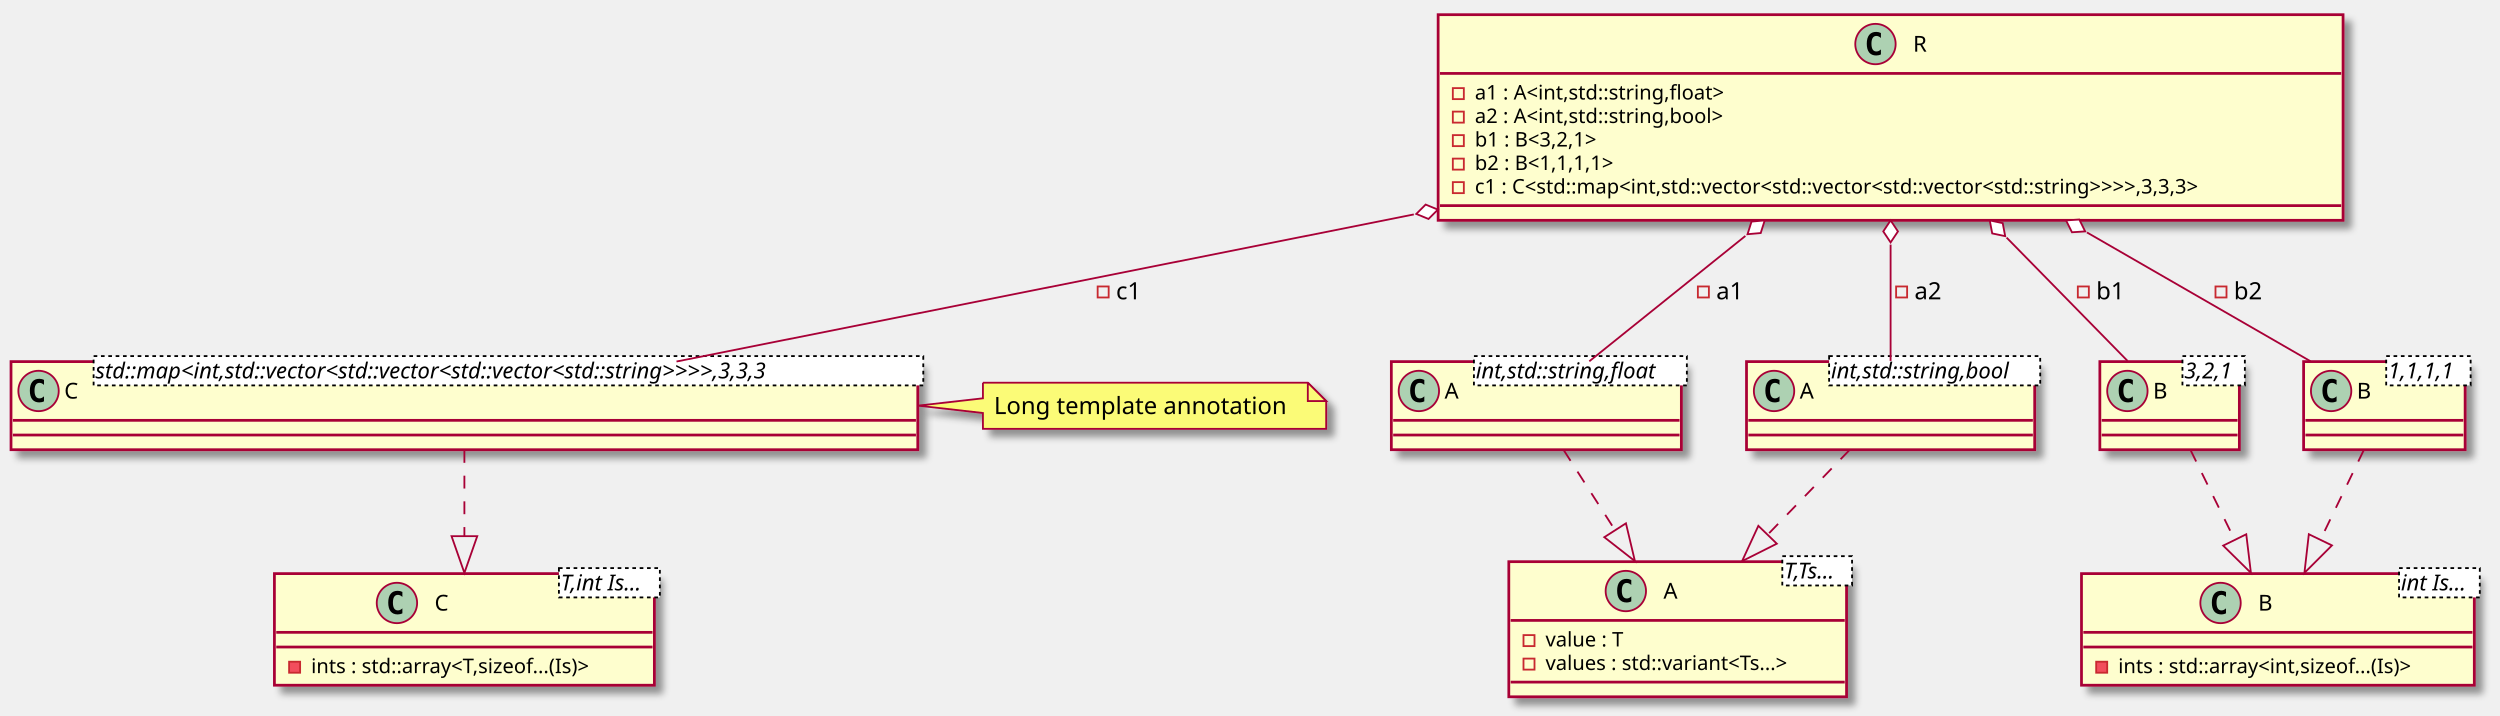
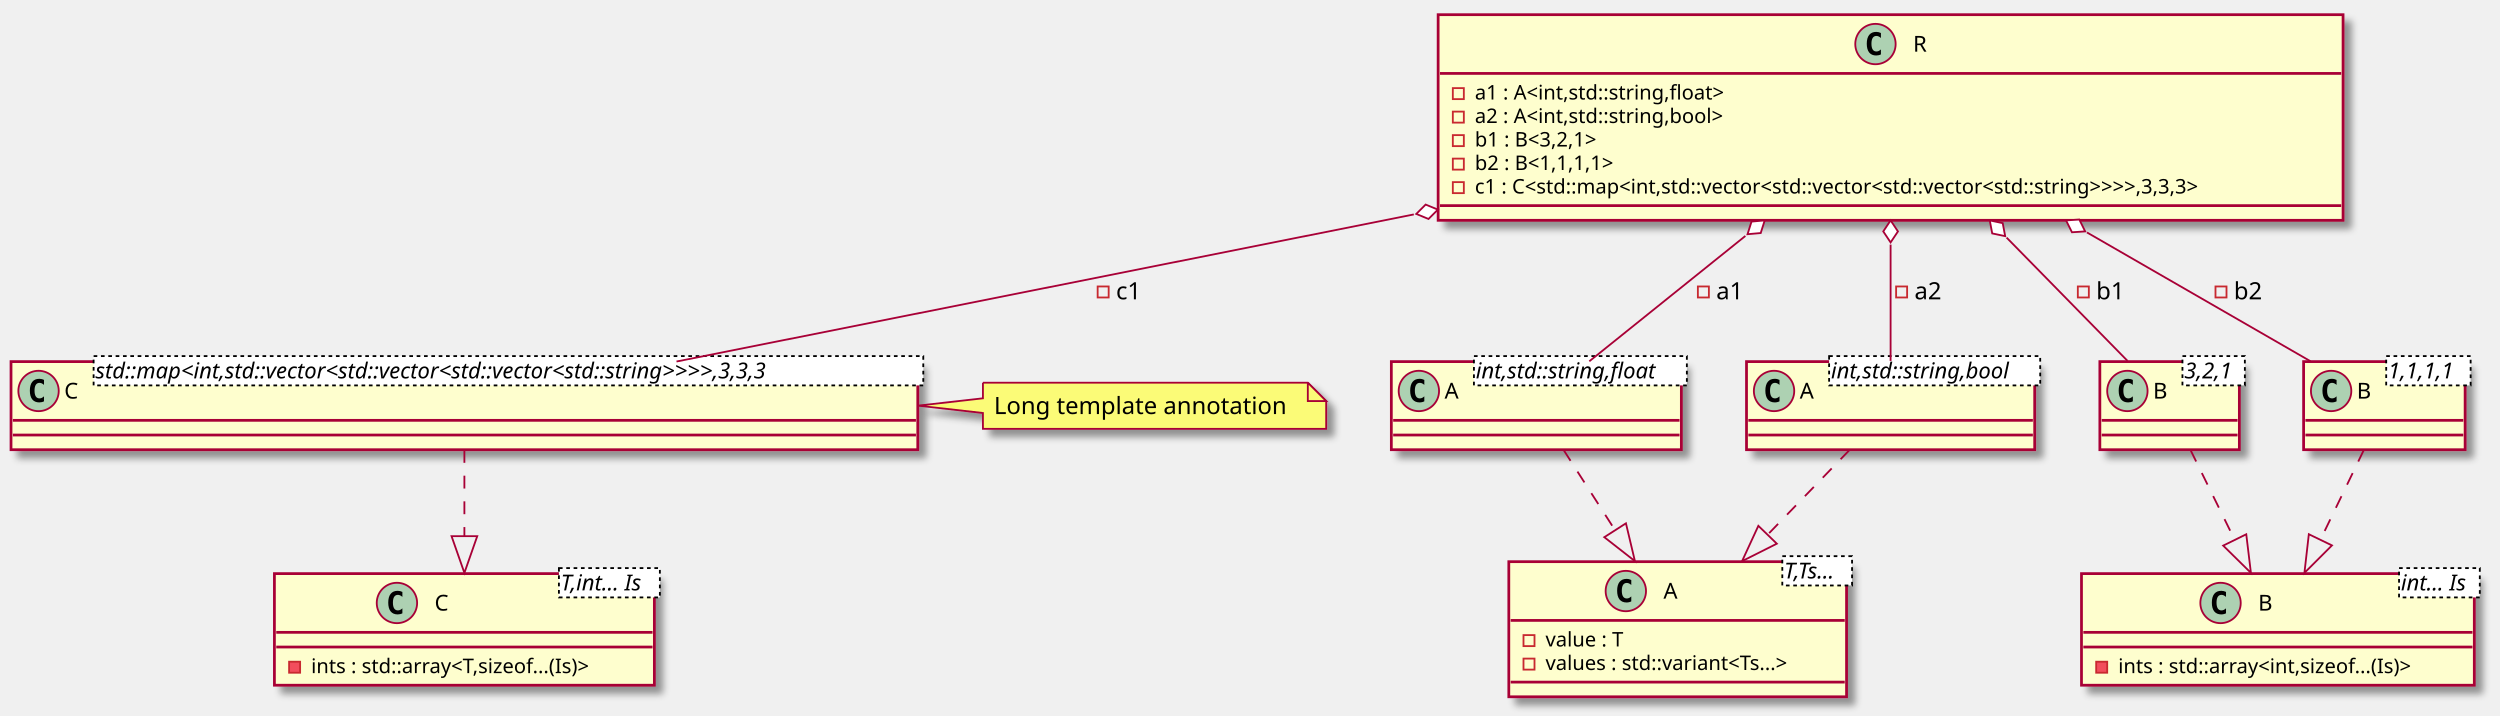
<svg xmlns="http://www.w3.org/2000/svg" xmlns:xlink="http://www.w3.org/1999/xlink" contentScriptType="application/ecmascript" contentStyleType="text/css" height="390px" preserveAspectRatio="none" style="width:1362px;height:390px;" version="1.1" viewBox="0 0 1362 390" width="1362px" zoomAndPan="magnify">
  <defs>
-     <filter height="300%" id="f1pxeg4fj2dg3e" width="300%" x="-1" y="-1">
+     <filter height="300%" id="f132z62y6fkc0s" width="300%" x="-1" y="-1">
      <feGaussianBlur result="blurOut" stdDeviation="2.0" />
      <feColorMatrix in="blurOut" result="blurOut2" type="matrix" values="0 0 0 0 0 0 0 0 0 0 0 0 0 0 0 0 0 0 .4 0" />
      <feOffset dx="4.0" dy="4.0" in="blurOut2" result="blurOut3" />
      <feBlend in="SourceGraphic" in2="blurOut3" mode="normal" />
    </filter>
    <style type="text/css">a:hover { text-decoration: underline; }</style>
  </defs>
  <g>
-     <a href="https://github.com/bkryza/clang-uml/blob/345619123b262df0dc04aaffdf754f32843cbfc3/tests/t00012/t00012.cc#L11" target="_top" title="A" xlink:actuate="onRequest" xlink:href="https://github.com/bkryza/clang-uml/blob/345619123b262df0dc04aaffdf754f32843cbfc3/tests/t00012/t00012.cc#L11" xlink:show="new" xlink:title="A" xlink:type="simple">
-       <rect fill="#FEFECE" filter="url(#f1pxeg4fj2dg3e)" height="73.609" id="C_0000000419" style="stroke: #A80036; stroke-width: 1.5;" width="184" x="822" y="306" />
+     <a href="https://github.com/bkryza/clang-uml/blob/ae7ef11e43f5fa5a1684f412eef67c0481dd4756/tests/t00012/t00012.cc#L11" target="_top" title="A" xlink:actuate="onRequest" xlink:href="https://github.com/bkryza/clang-uml/blob/ae7ef11e43f5fa5a1684f412eef67c0481dd4756/tests/t00012/t00012.cc#L11" xlink:show="new" xlink:title="A" xlink:type="simple">
+       <rect fill="#FEFECE" filter="url(#f132z62y6fkc0s)" height="73.609" id="C_0000000000000001855123" style="stroke: #A80036; stroke-width: 1.5;" width="184" x="822" y="306" />
      <ellipse cx="885.75" cy="322" fill="#ADD1B2" rx="11" ry="11" style="stroke: #A80036; stroke-width: 1.0;" />
      <path d="M888.719,327.641 Q888.141,327.938 887.5,328.078 Q886.859,328.234 886.156,328.234 Q883.656,328.234 882.328,326.594 Q881.016,324.938 881.016,321.812 Q881.016,318.688 882.328,317.031 Q883.656,315.375 886.156,315.375 Q886.859,315.375 887.5,315.531 Q888.156,315.688 888.719,315.984 L888.719,318.703 Q888.094,318.125 887.5,317.859 Q886.906,317.578 886.281,317.578 Q884.938,317.578 884.25,318.656 Q883.562,319.719 883.562,321.812 Q883.562,323.906 884.25,324.984 Q884.938,326.047 886.281,326.047 Q886.906,326.047 887.5,325.781 Q888.094,325.5 888.719,324.922 L888.719,327.641 Z " />
      <text fill="#000000" font-family="sans-serif" font-size="12" lengthAdjust="spacingAndGlyphs" textLength="8" x="906.25" y="326.154">A</text>
      <rect fill="#FFFFFF" height="15.969" style="stroke: #000000; stroke-width: 1.0; stroke-dasharray: 2.0,2.0;" width="38" x="971" y="303" />
      <text fill="#000000" font-family="sans-serif" font-size="12" font-style="italic" lengthAdjust="spacingAndGlyphs" textLength="36" x="972" y="315.139">T,Ts...</text>
      <line style="stroke: #A80036; stroke-width: 1.5;" x1="823" x2="1005" y1="338" y2="338" />
    </a>
-     <a href="https://github.com/bkryza/clang-uml/blob/345619123b262df0dc04aaffdf754f32843cbfc3/tests/t00012/t00012.cc#L12" target="_top" title="value" xlink:actuate="onRequest" xlink:href="https://github.com/bkryza/clang-uml/blob/345619123b262df0dc04aaffdf754f32843cbfc3/tests/t00012/t00012.cc#L12" xlink:show="new" xlink:title="value" xlink:type="simple">
+     <a href="https://github.com/bkryza/clang-uml/blob/ae7ef11e43f5fa5a1684f412eef67c0481dd4756/tests/t00012/t00012.cc#L12" target="_top" title="value" xlink:actuate="onRequest" xlink:href="https://github.com/bkryza/clang-uml/blob/ae7ef11e43f5fa5a1684f412eef67c0481dd4756/tests/t00012/t00012.cc#L12" xlink:show="new" xlink:title="value" xlink:type="simple">
      <rect fill="#FEFECE" height="10" style="stroke: none; stroke-width: 1.0;" width="20" x="828" y="344" />
      <rect fill="none" height="6" style="stroke: #C82930; stroke-width: 1.0;" width="6" x="830" y="346" />
    </a>
-     <a href="https://github.com/bkryza/clang-uml/blob/345619123b262df0dc04aaffdf754f32843cbfc3/tests/t00012/t00012.cc#L12" target="_top" title="value" xlink:actuate="onRequest" xlink:href="https://github.com/bkryza/clang-uml/blob/345619123b262df0dc04aaffdf754f32843cbfc3/tests/t00012/t00012.cc#L12" xlink:show="new" xlink:title="value" xlink:type="simple">
+     <a href="https://github.com/bkryza/clang-uml/blob/ae7ef11e43f5fa5a1684f412eef67c0481dd4756/tests/t00012/t00012.cc#L12" target="_top" title="value" xlink:actuate="onRequest" xlink:href="https://github.com/bkryza/clang-uml/blob/ae7ef11e43f5fa5a1684f412eef67c0481dd4756/tests/t00012/t00012.cc#L12" xlink:show="new" xlink:title="value" xlink:type="simple">
      <text fill="#000000" font-family="sans-serif" font-size="11" lengthAdjust="spacingAndGlyphs" textLength="49" x="842" y="352.21">value : T</text>
    </a>
-     <a href="https://github.com/bkryza/clang-uml/blob/345619123b262df0dc04aaffdf754f32843cbfc3/tests/t00012/t00012.cc#L13" target="_top" title="values" xlink:actuate="onRequest" xlink:href="https://github.com/bkryza/clang-uml/blob/345619123b262df0dc04aaffdf754f32843cbfc3/tests/t00012/t00012.cc#L13" xlink:show="new" xlink:title="values" xlink:type="simple">
+     <a href="https://github.com/bkryza/clang-uml/blob/ae7ef11e43f5fa5a1684f412eef67c0481dd4756/tests/t00012/t00012.cc#L13" target="_top" title="values" xlink:actuate="onRequest" xlink:href="https://github.com/bkryza/clang-uml/blob/ae7ef11e43f5fa5a1684f412eef67c0481dd4756/tests/t00012/t00012.cc#L13" xlink:show="new" xlink:title="values" xlink:type="simple">
      <rect fill="#FEFECE" height="10" style="stroke: none; stroke-width: 1.0;" width="20" x="828" y="356.805" />
      <rect fill="none" height="6" style="stroke: #C82930; stroke-width: 1.0;" width="6" x="830" y="358.805" />
    </a>
-     <a href="https://github.com/bkryza/clang-uml/blob/345619123b262df0dc04aaffdf754f32843cbfc3/tests/t00012/t00012.cc#L13" target="_top" title="values" xlink:actuate="onRequest" xlink:href="https://github.com/bkryza/clang-uml/blob/345619123b262df0dc04aaffdf754f32843cbfc3/tests/t00012/t00012.cc#L13" xlink:show="new" xlink:title="values" xlink:type="simple">
+     <a href="https://github.com/bkryza/clang-uml/blob/ae7ef11e43f5fa5a1684f412eef67c0481dd4756/tests/t00012/t00012.cc#L13" target="_top" title="values" xlink:actuate="onRequest" xlink:href="https://github.com/bkryza/clang-uml/blob/ae7ef11e43f5fa5a1684f412eef67c0481dd4756/tests/t00012/t00012.cc#L13" xlink:show="new" xlink:title="values" xlink:type="simple">
      <text fill="#000000" font-family="sans-serif" font-size="11" lengthAdjust="spacingAndGlyphs" textLength="158" x="842" y="365.015">values : std::variant&lt;Ts...&gt;</text>
    </a>
    <line style="stroke: #A80036; stroke-width: 1.5;" x1="823" x2="1005" y1="371.609" y2="371.609" />
-     <a href="https://github.com/bkryza/clang-uml/blob/345619123b262df0dc04aaffdf754f32843cbfc3/tests/t00012/t00012.cc#L16" target="_top" title="B" xlink:actuate="onRequest" xlink:href="https://github.com/bkryza/clang-uml/blob/345619123b262df0dc04aaffdf754f32843cbfc3/tests/t00012/t00012.cc#L16" xlink:show="new" xlink:title="B" xlink:type="simple">
-       <rect fill="#FEFECE" filter="url(#f1pxeg4fj2dg3e)" height="60.805" id="C_0000000427" style="stroke: #A80036; stroke-width: 1.5;" width="214" x="1134" y="312.5" />
+     <a href="https://github.com/bkryza/clang-uml/blob/ae7ef11e43f5fa5a1684f412eef67c0481dd4756/tests/t00012/t00012.cc#L16" target="_top" title="B" xlink:actuate="onRequest" xlink:href="https://github.com/bkryza/clang-uml/blob/ae7ef11e43f5fa5a1684f412eef67c0481dd4756/tests/t00012/t00012.cc#L16" xlink:show="new" xlink:title="B" xlink:type="simple">
+       <rect fill="#FEFECE" filter="url(#f132z62y6fkc0s)" height="60.805" id="C_0000000000000001855337" style="stroke: #A80036; stroke-width: 1.5;" width="214" x="1134" y="312.5" />
      <ellipse cx="1209.75" cy="328.5" fill="#ADD1B2" rx="11" ry="11" style="stroke: #A80036; stroke-width: 1.0;" />
      <path d="M1212.719,334.141 Q1212.141,334.438 1211.5,334.578 Q1210.859,334.734 1210.156,334.734 Q1207.656,334.734 1206.328,333.094 Q1205.016,331.438 1205.016,328.312 Q1205.016,325.188 1206.328,323.531 Q1207.656,321.875 1210.156,321.875 Q1210.859,321.875 1211.5,322.031 Q1212.156,322.188 1212.719,322.484 L1212.719,325.203 Q1212.094,324.625 1211.5,324.359 Q1210.906,324.078 1210.281,324.078 Q1208.938,324.078 1208.25,325.156 Q1207.562,326.219 1207.562,328.312 Q1207.562,330.406 1208.25,331.484 Q1208.938,332.547 1210.281,332.547 Q1210.906,332.547 1211.5,332.281 Q1212.094,332 1212.719,331.422 L1212.719,334.141 Z " />
      <text fill="#000000" font-family="sans-serif" font-size="12" lengthAdjust="spacingAndGlyphs" textLength="8" x="1230.25" y="332.654">B</text>
      <rect fill="#FFFFFF" height="15.969" style="stroke: #000000; stroke-width: 1.0; stroke-dasharray: 2.0,2.0;" width="44" x="1307" y="309.5" />
-       <text fill="#000000" font-family="sans-serif" font-size="12" font-style="italic" lengthAdjust="spacingAndGlyphs" textLength="42" x="1308" y="321.639">int Is...</text>
+       <text fill="#000000" font-family="sans-serif" font-size="12" font-style="italic" lengthAdjust="spacingAndGlyphs" textLength="42" x="1308" y="321.639">int... Is</text>
      <line style="stroke: #A80036; stroke-width: 1.5;" x1="1135" x2="1347" y1="344.5" y2="344.5" />
      <line style="stroke: #A80036; stroke-width: 1.5;" x1="1135" x2="1347" y1="352.5" y2="352.5" />
    </a>
-     <a href="https://github.com/bkryza/clang-uml/blob/345619123b262df0dc04aaffdf754f32843cbfc3/tests/t00012/t00012.cc#L17" target="_top" title="ints" xlink:actuate="onRequest" xlink:href="https://github.com/bkryza/clang-uml/blob/345619123b262df0dc04aaffdf754f32843cbfc3/tests/t00012/t00012.cc#L17" xlink:show="new" xlink:title="ints" xlink:type="simple">
+     <a href="https://github.com/bkryza/clang-uml/blob/ae7ef11e43f5fa5a1684f412eef67c0481dd4756/tests/t00012/t00012.cc#L17" target="_top" title="ints" xlink:actuate="onRequest" xlink:href="https://github.com/bkryza/clang-uml/blob/ae7ef11e43f5fa5a1684f412eef67c0481dd4756/tests/t00012/t00012.cc#L17" xlink:show="new" xlink:title="ints" xlink:type="simple">
      <rect fill="#FEFECE" height="10" style="stroke: none; stroke-width: 1.0;" width="20" x="1140" y="358.5" />
      <rect fill="#F24D5C" height="6" style="stroke: #C82930; stroke-width: 1.0;" width="6" x="1142" y="360.5" />
    </a>
-     <a href="https://github.com/bkryza/clang-uml/blob/345619123b262df0dc04aaffdf754f32843cbfc3/tests/t00012/t00012.cc#L17" target="_top" title="ints" xlink:actuate="onRequest" xlink:href="https://github.com/bkryza/clang-uml/blob/345619123b262df0dc04aaffdf754f32843cbfc3/tests/t00012/t00012.cc#L17" xlink:show="new" xlink:title="ints" xlink:type="simple">
+     <a href="https://github.com/bkryza/clang-uml/blob/ae7ef11e43f5fa5a1684f412eef67c0481dd4756/tests/t00012/t00012.cc#L17" target="_top" title="ints" xlink:actuate="onRequest" xlink:href="https://github.com/bkryza/clang-uml/blob/ae7ef11e43f5fa5a1684f412eef67c0481dd4756/tests/t00012/t00012.cc#L17" xlink:show="new" xlink:title="ints" xlink:type="simple">
      <text fill="#000000" font-family="sans-serif" font-size="11" lengthAdjust="spacingAndGlyphs" textLength="188" x="1154" y="366.71">ints : std::array&lt;int,sizeof...(Is)&gt;</text>
    </a>
-     <a href="https://github.com/bkryza/clang-uml/blob/345619123b262df0dc04aaffdf754f32843cbfc3/tests/t00012/t00012.cc#L20" target="_top" title="C" xlink:actuate="onRequest" xlink:href="https://github.com/bkryza/clang-uml/blob/345619123b262df0dc04aaffdf754f32843cbfc3/tests/t00012/t00012.cc#L20" xlink:show="new" xlink:title="C" xlink:type="simple">
-       <rect fill="#FEFECE" filter="url(#f1pxeg4fj2dg3e)" height="60.805" id="C_0000000433" style="stroke: #A80036; stroke-width: 1.5;" width="207" x="149.5" y="312.5" />
+     <a href="https://github.com/bkryza/clang-uml/blob/ae7ef11e43f5fa5a1684f412eef67c0481dd4756/tests/t00012/t00012.cc#L20" target="_top" title="C" xlink:actuate="onRequest" xlink:href="https://github.com/bkryza/clang-uml/blob/ae7ef11e43f5fa5a1684f412eef67c0481dd4756/tests/t00012/t00012.cc#L20" xlink:show="new" xlink:title="C" xlink:type="simple">
+       <rect fill="#FEFECE" filter="url(#f132z62y6fkc0s)" height="60.805" id="C_0000000000000001855566" style="stroke: #A80036; stroke-width: 1.5;" width="207" x="149.5" y="312.5" />
      <ellipse cx="216.25" cy="328.5" fill="#ADD1B2" rx="11" ry="11" style="stroke: #A80036; stroke-width: 1.0;" />
      <path d="M219.219,334.141 Q218.641,334.438 218,334.578 Q217.359,334.734 216.656,334.734 Q214.156,334.734 212.828,333.094 Q211.516,331.438 211.516,328.312 Q211.516,325.188 212.828,323.531 Q214.156,321.875 216.656,321.875 Q217.359,321.875 218,322.031 Q218.656,322.188 219.219,322.484 L219.219,325.203 Q218.594,324.625 218,324.359 Q217.406,324.078 216.781,324.078 Q215.438,324.078 214.75,325.156 Q214.062,326.219 214.062,328.312 Q214.062,330.406 214.75,331.484 Q215.438,332.547 216.781,332.547 Q217.406,332.547 218,332.281 Q218.594,332 219.219,331.422 L219.219,334.141 Z " />
      <text fill="#000000" font-family="sans-serif" font-size="12" lengthAdjust="spacingAndGlyphs" textLength="8" x="236.75" y="332.654">C</text>
      <rect fill="#FFFFFF" height="15.969" style="stroke: #000000; stroke-width: 1.0; stroke-dasharray: 2.0,2.0;" width="55" x="304.5" y="309.5" />
-       <text fill="#000000" font-family="sans-serif" font-size="12" font-style="italic" lengthAdjust="spacingAndGlyphs" textLength="53" x="305.5" y="321.639">T,int Is...</text>
+       <text fill="#000000" font-family="sans-serif" font-size="12" font-style="italic" lengthAdjust="spacingAndGlyphs" textLength="53" x="305.5" y="321.639">T,int... Is</text>
      <line style="stroke: #A80036; stroke-width: 1.5;" x1="150.5" x2="355.5" y1="344.5" y2="344.5" />
      <line style="stroke: #A80036; stroke-width: 1.5;" x1="150.5" x2="355.5" y1="352.5" y2="352.5" />
    </a>
-     <a href="https://github.com/bkryza/clang-uml/blob/345619123b262df0dc04aaffdf754f32843cbfc3/tests/t00012/t00012.cc#L21" target="_top" title="ints" xlink:actuate="onRequest" xlink:href="https://github.com/bkryza/clang-uml/blob/345619123b262df0dc04aaffdf754f32843cbfc3/tests/t00012/t00012.cc#L21" xlink:show="new" xlink:title="ints" xlink:type="simple">
+     <a href="https://github.com/bkryza/clang-uml/blob/ae7ef11e43f5fa5a1684f412eef67c0481dd4756/tests/t00012/t00012.cc#L21" target="_top" title="ints" xlink:actuate="onRequest" xlink:href="https://github.com/bkryza/clang-uml/blob/ae7ef11e43f5fa5a1684f412eef67c0481dd4756/tests/t00012/t00012.cc#L21" xlink:show="new" xlink:title="ints" xlink:type="simple">
      <rect fill="#FEFECE" height="10" style="stroke: none; stroke-width: 1.0;" width="20" x="155.5" y="358.5" />
      <rect fill="#F24D5C" height="6" style="stroke: #C82930; stroke-width: 1.0;" width="6" x="157.5" y="360.5" />
    </a>
-     <a href="https://github.com/bkryza/clang-uml/blob/345619123b262df0dc04aaffdf754f32843cbfc3/tests/t00012/t00012.cc#L21" target="_top" title="ints" xlink:actuate="onRequest" xlink:href="https://github.com/bkryza/clang-uml/blob/345619123b262df0dc04aaffdf754f32843cbfc3/tests/t00012/t00012.cc#L21" xlink:show="new" xlink:title="ints" xlink:type="simple">
+     <a href="https://github.com/bkryza/clang-uml/blob/ae7ef11e43f5fa5a1684f412eef67c0481dd4756/tests/t00012/t00012.cc#L21" target="_top" title="ints" xlink:actuate="onRequest" xlink:href="https://github.com/bkryza/clang-uml/blob/ae7ef11e43f5fa5a1684f412eef67c0481dd4756/tests/t00012/t00012.cc#L21" xlink:show="new" xlink:title="ints" xlink:type="simple">
      <text fill="#000000" font-family="sans-serif" font-size="11" lengthAdjust="spacingAndGlyphs" textLength="181" x="169.5" y="366.71">ints : std::array&lt;T,sizeof...(Is)&gt;</text>
    </a>
-     <rect fill="#FEFECE" filter="url(#f1pxeg4fj2dg3e)" height="48" id="C_0000000442" style="stroke: #A80036; stroke-width: 1.5;" width="158" x="758" y="197" />
+     <rect fill="#FEFECE" filter="url(#f132z62y6fkc0s)" height="48" id="C_0000461557600794824458" style="stroke: #A80036; stroke-width: 1.5;" width="158" x="758" y="197" />
    <ellipse cx="773" cy="213" fill="#ADD1B2" rx="11" ry="11" style="stroke: #A80036; stroke-width: 1.0;" />
    <path d="M775.969,218.641 Q775.391,218.938 774.75,219.078 Q774.109,219.234 773.406,219.234 Q770.906,219.234 769.578,217.594 Q768.266,215.938 768.266,212.812 Q768.266,209.688 769.578,208.031 Q770.906,206.375 773.406,206.375 Q774.109,206.375 774.75,206.531 Q775.406,206.688 775.969,206.984 L775.969,209.703 Q775.344,209.125 774.75,208.859 Q774.156,208.578 773.531,208.578 Q772.188,208.578 771.5,209.656 Q770.812,210.719 770.812,212.812 Q770.812,214.906 771.5,215.984 Q772.188,217.047 773.531,217.047 Q774.156,217.047 774.75,216.781 Q775.344,216.5 775.969,215.922 L775.969,218.641 Z " />
    <text fill="#000000" font-family="sans-serif" font-size="12" lengthAdjust="spacingAndGlyphs" textLength="8" x="787" y="217.154">A</text>
    <rect fill="#FFFFFF" height="15.969" style="stroke: #000000; stroke-width: 1.0; stroke-dasharray: 2.0,2.0;" width="116" x="803" y="194" />
    <text fill="#000000" font-family="sans-serif" font-size="12" font-style="italic" lengthAdjust="spacingAndGlyphs" textLength="114" x="804" y="206.139">int,std::string,float</text>
    <line style="stroke: #A80036; stroke-width: 1.5;" x1="759" x2="915" y1="229" y2="229" />
    <line style="stroke: #A80036; stroke-width: 1.5;" x1="759" x2="915" y1="237" y2="237" />
-     <rect fill="#FEFECE" filter="url(#f1pxeg4fj2dg3e)" height="48" id="C_0000000445" style="stroke: #A80036; stroke-width: 1.5;" width="157" x="951.5" y="197" />
+     <rect fill="#FEFECE" filter="url(#f132z62y6fkc0s)" height="48" id="C_0001044755459306892277" style="stroke: #A80036; stroke-width: 1.5;" width="157" x="951.5" y="197" />
    <ellipse cx="966.5" cy="213" fill="#ADD1B2" rx="11" ry="11" style="stroke: #A80036; stroke-width: 1.0;" />
    <path d="M969.469,218.641 Q968.891,218.938 968.25,219.078 Q967.609,219.234 966.906,219.234 Q964.406,219.234 963.078,217.594 Q961.766,215.938 961.766,212.812 Q961.766,209.688 963.078,208.031 Q964.406,206.375 966.906,206.375 Q967.609,206.375 968.25,206.531 Q968.906,206.688 969.469,206.984 L969.469,209.703 Q968.844,209.125 968.25,208.859 Q967.656,208.578 967.031,208.578 Q965.688,208.578 965,209.656 Q964.312,210.719 964.312,212.812 Q964.312,214.906 965,215.984 Q965.688,217.047 967.031,217.047 Q967.656,217.047 968.25,216.781 Q968.844,216.5 969.469,215.922 L969.469,218.641 Z " />
    <text fill="#000000" font-family="sans-serif" font-size="12" lengthAdjust="spacingAndGlyphs" textLength="8" x="980.5" y="217.154">A</text>
    <rect fill="#FFFFFF" height="15.969" style="stroke: #000000; stroke-width: 1.0; stroke-dasharray: 2.0,2.0;" width="115" x="996.5" y="194" />
    <text fill="#000000" font-family="sans-serif" font-size="12" font-style="italic" lengthAdjust="spacingAndGlyphs" textLength="113" x="997.5" y="206.139">int,std::string,bool</text>
    <line style="stroke: #A80036; stroke-width: 1.5;" x1="952.5" x2="1107.5" y1="229" y2="229" />
    <line style="stroke: #A80036; stroke-width: 1.5;" x1="952.5" x2="1107.5" y1="237" y2="237" />
-     <rect fill="#FEFECE" filter="url(#f1pxeg4fj2dg3e)" height="48" id="C_0000000448" style="stroke: #A80036; stroke-width: 1.5;" width="76" x="1144" y="197" />
+     <rect fill="#FEFECE" filter="url(#f132z62y6fkc0s)" height="48" id="C_0000244531638987662133" style="stroke: #A80036; stroke-width: 1.5;" width="76" x="1144" y="197" />
    <ellipse cx="1159" cy="213" fill="#ADD1B2" rx="11" ry="11" style="stroke: #A80036; stroke-width: 1.0;" />
    <path d="M1161.969,218.641 Q1161.391,218.938 1160.75,219.078 Q1160.109,219.234 1159.406,219.234 Q1156.906,219.234 1155.578,217.594 Q1154.266,215.938 1154.266,212.812 Q1154.266,209.688 1155.578,208.031 Q1156.906,206.375 1159.406,206.375 Q1160.109,206.375 1160.75,206.531 Q1161.406,206.688 1161.969,206.984 L1161.969,209.703 Q1161.344,209.125 1160.75,208.859 Q1160.156,208.578 1159.531,208.578 Q1158.188,208.578 1157.5,209.656 Q1156.812,210.719 1156.812,212.812 Q1156.812,214.906 1157.5,215.984 Q1158.188,217.047 1159.531,217.047 Q1160.156,217.047 1160.75,216.781 Q1161.344,216.5 1161.969,215.922 L1161.969,218.641 Z " />
    <text fill="#000000" font-family="sans-serif" font-size="12" lengthAdjust="spacingAndGlyphs" textLength="8" x="1173" y="217.154">B</text>
    <rect fill="#FFFFFF" height="15.969" style="stroke: #000000; stroke-width: 1.0; stroke-dasharray: 2.0,2.0;" width="34" x="1189" y="194" />
    <text fill="#000000" font-family="sans-serif" font-size="12" font-style="italic" lengthAdjust="spacingAndGlyphs" textLength="32" x="1190" y="206.139">3,2,1</text>
    <line style="stroke: #A80036; stroke-width: 1.5;" x1="1145" x2="1219" y1="229" y2="229" />
    <line style="stroke: #A80036; stroke-width: 1.5;" x1="1145" x2="1219" y1="237" y2="237" />
-     <rect fill="#FEFECE" filter="url(#f1pxeg4fj2dg3e)" height="48" id="C_0000000451" style="stroke: #A80036; stroke-width: 1.5;" width="88" x="1255" y="197" />
+     <rect fill="#FEFECE" filter="url(#f132z62y6fkc0s)" height="48" id="C_0000007116181243455636" style="stroke: #A80036; stroke-width: 1.5;" width="88" x="1255" y="197" />
    <ellipse cx="1270" cy="213" fill="#ADD1B2" rx="11" ry="11" style="stroke: #A80036; stroke-width: 1.0;" />
    <path d="M1272.969,218.641 Q1272.391,218.938 1271.75,219.078 Q1271.109,219.234 1270.406,219.234 Q1267.906,219.234 1266.578,217.594 Q1265.266,215.938 1265.266,212.812 Q1265.266,209.688 1266.578,208.031 Q1267.906,206.375 1270.406,206.375 Q1271.109,206.375 1271.75,206.531 Q1272.406,206.688 1272.969,206.984 L1272.969,209.703 Q1272.344,209.125 1271.75,208.859 Q1271.156,208.578 1270.531,208.578 Q1269.188,208.578 1268.5,209.656 Q1267.812,210.719 1267.812,212.812 Q1267.812,214.906 1268.5,215.984 Q1269.188,217.047 1270.531,217.047 Q1271.156,217.047 1271.75,216.781 Q1272.344,216.5 1272.969,215.922 L1272.969,218.641 Z " />
    <text fill="#000000" font-family="sans-serif" font-size="12" lengthAdjust="spacingAndGlyphs" textLength="8" x="1284" y="217.154">B</text>
    <rect fill="#FFFFFF" height="15.969" style="stroke: #000000; stroke-width: 1.0; stroke-dasharray: 2.0,2.0;" width="46" x="1300" y="194" />
    <text fill="#000000" font-family="sans-serif" font-size="12" font-style="italic" lengthAdjust="spacingAndGlyphs" textLength="44" x="1301" y="206.139">1,1,1,1</text>
    <line style="stroke: #A80036; stroke-width: 1.5;" x1="1256" x2="1342" y1="229" y2="229" />
    <line style="stroke: #A80036; stroke-width: 1.5;" x1="1256" x2="1342" y1="237" y2="237" />
-     <rect fill="#FEFECE" filter="url(#f1pxeg4fj2dg3e)" height="48" id="C_0000000454" style="stroke: #A80036; stroke-width: 1.5;" width="494" x="6" y="197" />
+     <rect fill="#FEFECE" filter="url(#f132z62y6fkc0s)" height="48" id="C_0000093999148723380722" style="stroke: #A80036; stroke-width: 1.5;" width="494" x="6" y="197" />
    <ellipse cx="21" cy="213" fill="#ADD1B2" rx="11" ry="11" style="stroke: #A80036; stroke-width: 1.0;" />
    <path d="M23.969,218.641 Q23.391,218.938 22.75,219.078 Q22.109,219.234 21.406,219.234 Q18.906,219.234 17.578,217.594 Q16.266,215.938 16.266,212.812 Q16.266,209.688 17.578,208.031 Q18.906,206.375 21.406,206.375 Q22.109,206.375 22.75,206.531 Q23.406,206.688 23.969,206.984 L23.969,209.703 Q23.344,209.125 22.75,208.859 Q22.156,208.578 21.531,208.578 Q20.188,208.578 19.5,209.656 Q18.812,210.719 18.812,212.812 Q18.812,214.906 19.5,215.984 Q20.188,217.047 21.531,217.047 Q22.156,217.047 22.75,216.781 Q23.344,216.5 23.969,215.922 L23.969,218.641 Z " />
    <text fill="#000000" font-family="sans-serif" font-size="12" lengthAdjust="spacingAndGlyphs" textLength="8" x="35" y="217.154">C</text>
    <rect fill="#FFFFFF" height="15.969" style="stroke: #000000; stroke-width: 1.0; stroke-dasharray: 2.0,2.0;" width="452" x="51" y="194" />
    <text fill="#000000" font-family="sans-serif" font-size="12" font-style="italic" lengthAdjust="spacingAndGlyphs" textLength="450" x="52" y="206.139">std::map&lt;int,std::vector&lt;std::vector&lt;std::vector&lt;std::string&gt;&gt;&gt;&gt;,3,3,3</text>
    <line style="stroke: #A80036; stroke-width: 1.5;" x1="7" x2="499" y1="229" y2="229" />
    <line style="stroke: #A80036; stroke-width: 1.5;" x1="7" x2="499" y1="237" y2="237" />
-     <a href="https://github.com/bkryza/clang-uml/blob/345619123b262df0dc04aaffdf754f32843cbfc3/tests/t00012/t00012.cc#L24" target="_top" title="R" xlink:actuate="onRequest" xlink:href="https://github.com/bkryza/clang-uml/blob/345619123b262df0dc04aaffdf754f32843cbfc3/tests/t00012/t00012.cc#L24" xlink:show="new" xlink:title="R" xlink:type="simple">
-       <rect fill="#FEFECE" filter="url(#f1pxeg4fj2dg3e)" height="112.023" id="C_0000000441" style="stroke: #A80036; stroke-width: 1.5;" width="493" x="783.5" y="8" />
+     <a href="https://github.com/bkryza/clang-uml/blob/ae7ef11e43f5fa5a1684f412eef67c0481dd4756/tests/t00012/t00012.cc#L24" target="_top" title="R" xlink:actuate="onRequest" xlink:href="https://github.com/bkryza/clang-uml/blob/ae7ef11e43f5fa5a1684f412eef67c0481dd4756/tests/t00012/t00012.cc#L24" xlink:show="new" xlink:title="R" xlink:type="simple">
+       <rect fill="#FEFECE" filter="url(#f132z62y6fkc0s)" height="112.023" id="C_0000000000000001855745" style="stroke: #A80036; stroke-width: 1.5;" width="493" x="783.5" y="8" />
      <ellipse cx="1021.75" cy="24" fill="#ADD1B2" rx="11" ry="11" style="stroke: #A80036; stroke-width: 1.0;" />
      <path d="M1024.719,29.641 Q1024.141,29.938 1023.5,30.078 Q1022.859,30.234 1022.156,30.234 Q1019.656,30.234 1018.328,28.594 Q1017.016,26.938 1017.016,23.812 Q1017.016,20.688 1018.328,19.031 Q1019.656,17.375 1022.156,17.375 Q1022.859,17.375 1023.5,17.531 Q1024.156,17.688 1024.719,17.984 L1024.719,20.703 Q1024.094,20.125 1023.5,19.859 Q1022.906,19.578 1022.281,19.578 Q1020.938,19.578 1020.25,20.656 Q1019.562,21.719 1019.562,23.812 Q1019.562,25.906 1020.25,26.984 Q1020.938,28.047 1022.281,28.047 Q1022.906,28.047 1023.5,27.781 Q1024.094,27.5 1024.719,26.922 L1024.719,29.641 Z " />
      <text fill="#000000" font-family="sans-serif" font-size="12" lengthAdjust="spacingAndGlyphs" textLength="8" x="1042.25" y="28.154">R</text>
      <line style="stroke: #A80036; stroke-width: 1.5;" x1="784.5" x2="1275.5" y1="40" y2="40" />
    </a>
-     <a href="https://github.com/bkryza/clang-uml/blob/345619123b262df0dc04aaffdf754f32843cbfc3/tests/t00012/t00012.cc#L25" target="_top" title="a1" xlink:actuate="onRequest" xlink:href="https://github.com/bkryza/clang-uml/blob/345619123b262df0dc04aaffdf754f32843cbfc3/tests/t00012/t00012.cc#L25" xlink:show="new" xlink:title="a1" xlink:type="simple">
+     <a href="https://github.com/bkryza/clang-uml/blob/ae7ef11e43f5fa5a1684f412eef67c0481dd4756/tests/t00012/t00012.cc#L25" target="_top" title="a1" xlink:actuate="onRequest" xlink:href="https://github.com/bkryza/clang-uml/blob/ae7ef11e43f5fa5a1684f412eef67c0481dd4756/tests/t00012/t00012.cc#L25" xlink:show="new" xlink:title="a1" xlink:type="simple">
      <rect fill="#FEFECE" height="10" style="stroke: none; stroke-width: 1.0;" width="20" x="789.5" y="46" />
      <rect fill="none" height="6" style="stroke: #C82930; stroke-width: 1.0;" width="6" x="791.5" y="48" />
    </a>
-     <a href="https://github.com/bkryza/clang-uml/blob/345619123b262df0dc04aaffdf754f32843cbfc3/tests/t00012/t00012.cc#L25" target="_top" title="a1" xlink:actuate="onRequest" xlink:href="https://github.com/bkryza/clang-uml/blob/345619123b262df0dc04aaffdf754f32843cbfc3/tests/t00012/t00012.cc#L25" xlink:show="new" xlink:title="a1" xlink:type="simple">
+     <a href="https://github.com/bkryza/clang-uml/blob/ae7ef11e43f5fa5a1684f412eef67c0481dd4756/tests/t00012/t00012.cc#L25" target="_top" title="a1" xlink:actuate="onRequest" xlink:href="https://github.com/bkryza/clang-uml/blob/ae7ef11e43f5fa5a1684f412eef67c0481dd4756/tests/t00012/t00012.cc#L25" xlink:show="new" xlink:title="a1" xlink:type="simple">
      <text fill="#000000" font-family="sans-serif" font-size="11" lengthAdjust="spacingAndGlyphs" textLength="157" x="803.5" y="54.21">a1 : A&lt;int,std::string,float&gt;</text>
    </a>
-     <a href="https://github.com/bkryza/clang-uml/blob/345619123b262df0dc04aaffdf754f32843cbfc3/tests/t00012/t00012.cc#L26" target="_top" title="a2" xlink:actuate="onRequest" xlink:href="https://github.com/bkryza/clang-uml/blob/345619123b262df0dc04aaffdf754f32843cbfc3/tests/t00012/t00012.cc#L26" xlink:show="new" xlink:title="a2" xlink:type="simple">
+     <a href="https://github.com/bkryza/clang-uml/blob/ae7ef11e43f5fa5a1684f412eef67c0481dd4756/tests/t00012/t00012.cc#L26" target="_top" title="a2" xlink:actuate="onRequest" xlink:href="https://github.com/bkryza/clang-uml/blob/ae7ef11e43f5fa5a1684f412eef67c0481dd4756/tests/t00012/t00012.cc#L26" xlink:show="new" xlink:title="a2" xlink:type="simple">
      <rect fill="#FEFECE" height="10" style="stroke: none; stroke-width: 1.0;" width="20" x="789.5" y="58.805" />
      <rect fill="none" height="6" style="stroke: #C82930; stroke-width: 1.0;" width="6" x="791.5" y="60.805" />
    </a>
-     <a href="https://github.com/bkryza/clang-uml/blob/345619123b262df0dc04aaffdf754f32843cbfc3/tests/t00012/t00012.cc#L26" target="_top" title="a2" xlink:actuate="onRequest" xlink:href="https://github.com/bkryza/clang-uml/blob/345619123b262df0dc04aaffdf754f32843cbfc3/tests/t00012/t00012.cc#L26" xlink:show="new" xlink:title="a2" xlink:type="simple">
+     <a href="https://github.com/bkryza/clang-uml/blob/ae7ef11e43f5fa5a1684f412eef67c0481dd4756/tests/t00012/t00012.cc#L26" target="_top" title="a2" xlink:actuate="onRequest" xlink:href="https://github.com/bkryza/clang-uml/blob/ae7ef11e43f5fa5a1684f412eef67c0481dd4756/tests/t00012/t00012.cc#L26" xlink:show="new" xlink:title="a2" xlink:type="simple">
      <text fill="#000000" font-family="sans-serif" font-size="11" lengthAdjust="spacingAndGlyphs" textLength="156" x="803.5" y="67.015">a2 : A&lt;int,std::string,bool&gt;</text>
    </a>
-     <a href="https://github.com/bkryza/clang-uml/blob/345619123b262df0dc04aaffdf754f32843cbfc3/tests/t00012/t00012.cc#L28" target="_top" title="b1" xlink:actuate="onRequest" xlink:href="https://github.com/bkryza/clang-uml/blob/345619123b262df0dc04aaffdf754f32843cbfc3/tests/t00012/t00012.cc#L28" xlink:show="new" xlink:title="b1" xlink:type="simple">
+     <a href="https://github.com/bkryza/clang-uml/blob/ae7ef11e43f5fa5a1684f412eef67c0481dd4756/tests/t00012/t00012.cc#L28" target="_top" title="b1" xlink:actuate="onRequest" xlink:href="https://github.com/bkryza/clang-uml/blob/ae7ef11e43f5fa5a1684f412eef67c0481dd4756/tests/t00012/t00012.cc#L28" xlink:show="new" xlink:title="b1" xlink:type="simple">
      <rect fill="#FEFECE" height="10" style="stroke: none; stroke-width: 1.0;" width="20" x="789.5" y="71.609" />
      <rect fill="none" height="6" style="stroke: #C82930; stroke-width: 1.0;" width="6" x="791.5" y="73.609" />
    </a>
-     <a href="https://github.com/bkryza/clang-uml/blob/345619123b262df0dc04aaffdf754f32843cbfc3/tests/t00012/t00012.cc#L28" target="_top" title="b1" xlink:actuate="onRequest" xlink:href="https://github.com/bkryza/clang-uml/blob/345619123b262df0dc04aaffdf754f32843cbfc3/tests/t00012/t00012.cc#L28" xlink:show="new" xlink:title="b1" xlink:type="simple">
+     <a href="https://github.com/bkryza/clang-uml/blob/ae7ef11e43f5fa5a1684f412eef67c0481dd4756/tests/t00012/t00012.cc#L28" target="_top" title="b1" xlink:actuate="onRequest" xlink:href="https://github.com/bkryza/clang-uml/blob/ae7ef11e43f5fa5a1684f412eef67c0481dd4756/tests/t00012/t00012.cc#L28" xlink:show="new" xlink:title="b1" xlink:type="simple">
      <text fill="#000000" font-family="sans-serif" font-size="11" lengthAdjust="spacingAndGlyphs" textLength="81" x="803.5" y="79.82">b1 : B&lt;3,2,1&gt;</text>
    </a>
-     <a href="https://github.com/bkryza/clang-uml/blob/345619123b262df0dc04aaffdf754f32843cbfc3/tests/t00012/t00012.cc#L29" target="_top" title="b2" xlink:actuate="onRequest" xlink:href="https://github.com/bkryza/clang-uml/blob/345619123b262df0dc04aaffdf754f32843cbfc3/tests/t00012/t00012.cc#L29" xlink:show="new" xlink:title="b2" xlink:type="simple">
+     <a href="https://github.com/bkryza/clang-uml/blob/ae7ef11e43f5fa5a1684f412eef67c0481dd4756/tests/t00012/t00012.cc#L29" target="_top" title="b2" xlink:actuate="onRequest" xlink:href="https://github.com/bkryza/clang-uml/blob/ae7ef11e43f5fa5a1684f412eef67c0481dd4756/tests/t00012/t00012.cc#L29" xlink:show="new" xlink:title="b2" xlink:type="simple">
      <rect fill="#FEFECE" height="10" style="stroke: none; stroke-width: 1.0;" width="20" x="789.5" y="84.414" />
      <rect fill="none" height="6" style="stroke: #C82930; stroke-width: 1.0;" width="6" x="791.5" y="86.414" />
    </a>
-     <a href="https://github.com/bkryza/clang-uml/blob/345619123b262df0dc04aaffdf754f32843cbfc3/tests/t00012/t00012.cc#L29" target="_top" title="b2" xlink:actuate="onRequest" xlink:href="https://github.com/bkryza/clang-uml/blob/345619123b262df0dc04aaffdf754f32843cbfc3/tests/t00012/t00012.cc#L29" xlink:show="new" xlink:title="b2" xlink:type="simple">
+     <a href="https://github.com/bkryza/clang-uml/blob/ae7ef11e43f5fa5a1684f412eef67c0481dd4756/tests/t00012/t00012.cc#L29" target="_top" title="b2" xlink:actuate="onRequest" xlink:href="https://github.com/bkryza/clang-uml/blob/ae7ef11e43f5fa5a1684f412eef67c0481dd4756/tests/t00012/t00012.cc#L29" xlink:show="new" xlink:title="b2" xlink:type="simple">
      <text fill="#000000" font-family="sans-serif" font-size="11" lengthAdjust="spacingAndGlyphs" textLength="92" x="803.5" y="92.624">b2 : B&lt;1,1,1,1&gt;</text>
    </a>
-     <a href="https://github.com/bkryza/clang-uml/blob/345619123b262df0dc04aaffdf754f32843cbfc3/tests/t00012/t00012.cc#L33" target="_top" title="c1" xlink:actuate="onRequest" xlink:href="https://github.com/bkryza/clang-uml/blob/345619123b262df0dc04aaffdf754f32843cbfc3/tests/t00012/t00012.cc#L33" xlink:show="new" xlink:title="c1" xlink:type="simple">
+     <a href="https://github.com/bkryza/clang-uml/blob/ae7ef11e43f5fa5a1684f412eef67c0481dd4756/tests/t00012/t00012.cc#L33" target="_top" title="c1" xlink:actuate="onRequest" xlink:href="https://github.com/bkryza/clang-uml/blob/ae7ef11e43f5fa5a1684f412eef67c0481dd4756/tests/t00012/t00012.cc#L33" xlink:show="new" xlink:title="c1" xlink:type="simple">
      <rect fill="#FEFECE" height="10" style="stroke: none; stroke-width: 1.0;" width="20" x="789.5" y="97.219" />
      <rect fill="none" height="6" style="stroke: #C82930; stroke-width: 1.0;" width="6" x="791.5" y="99.219" />
    </a>
-     <a href="https://github.com/bkryza/clang-uml/blob/345619123b262df0dc04aaffdf754f32843cbfc3/tests/t00012/t00012.cc#L33" target="_top" title="c1" xlink:actuate="onRequest" xlink:href="https://github.com/bkryza/clang-uml/blob/345619123b262df0dc04aaffdf754f32843cbfc3/tests/t00012/t00012.cc#L33" xlink:show="new" xlink:title="c1" xlink:type="simple">
+     <a href="https://github.com/bkryza/clang-uml/blob/ae7ef11e43f5fa5a1684f412eef67c0481dd4756/tests/t00012/t00012.cc#L33" target="_top" title="c1" xlink:actuate="onRequest" xlink:href="https://github.com/bkryza/clang-uml/blob/ae7ef11e43f5fa5a1684f412eef67c0481dd4756/tests/t00012/t00012.cc#L33" xlink:show="new" xlink:title="c1" xlink:type="simple">
      <text fill="#000000" font-family="sans-serif" font-size="11" lengthAdjust="spacingAndGlyphs" textLength="467" x="803.5" y="105.429">c1 : C&lt;std::map&lt;int,std::vector&lt;std::vector&lt;std::vector&lt;std::string&gt;&gt;&gt;&gt;,3,3,3&gt;</text>
    </a>
    <line style="stroke: #A80036; stroke-width: 1.5;" x1="784.5" x2="1275.5" y1="112.023" y2="112.023" />
-     <path d="M535.5,208.5 L535.5,217 L500.12,221 L535.5,225 L535.5,233.633 A0,0 0 0 0 535.5,233.633 L722.5,233.633 A0,0 0 0 0 722.5,233.633 L722.5,218.5 L712.5,208.5 L535.5,208.5 A0,0 0 0 0 535.5,208.5 " fill="#FBFB77" filter="url(#f1pxeg4fj2dg3e)" style="stroke: #A80036; stroke-width: 1.0;" />
+     <path d="M535.5,208.5 L535.5,217 L500.12,221 L535.5,225 L535.5,233.633 A0,0 0 0 0 535.5,233.633 L722.5,233.633 A0,0 0 0 0 722.5,233.633 L722.5,218.5 L712.5,208.5 L535.5,208.5 A0,0 0 0 0 535.5,208.5 " fill="#FBFB77" filter="url(#f132z62y6fkc0s)" style="stroke: #A80036; stroke-width: 1.0;" />
    <path d="M712.5,208.5 L712.5,218.5 L722.5,218.5 L712.5,208.5 " fill="#FBFB77" style="stroke: #A80036; stroke-width: 1.0;" />
    <text fill="#000000" font-family="sans-serif" font-size="13" lengthAdjust="spacingAndGlyphs" textLength="166" x="541.5" y="225.567">Long template annotation</text>
-     <path d="M851.85,245.14 C859.85,257.61 870.07,273.55 879.91,288.88 " fill="none" id="C_0000000442-&gt;C_0000000419" style="stroke: #A80036; stroke-width: 1.0; stroke-dasharray: 7.0,7.0;" />
+     <path d="M851.85,245.14 C859.85,257.61 870.07,273.55 879.91,288.88 " fill="none" id="C_0000461557600794824458-&gt;C_0000000000000001855123" style="stroke: #A80036; stroke-width: 1.0; stroke-dasharray: 7.0,7.0;" />
    <polygon fill="none" points="885.81,285.1,890.71,305.71,874.02,292.66,885.81,285.1" style="stroke: #A80036; stroke-width: 1.0;" />
-     <path d="M1007.63,245.14 C995.06,258.14 978.84,274.92 963.44,290.85 " fill="none" id="C_0000000445-&gt;C_0000000419" style="stroke: #A80036; stroke-width: 1.0; stroke-dasharray: 7.0,7.0;" />
+     <path d="M1007.63,245.14 C995.06,258.14 978.84,274.92 963.44,290.85 " fill="none" id="C_0001044755459306892277-&gt;C_0000000000000001855123" style="stroke: #A80036; stroke-width: 1.0; stroke-dasharray: 7.0,7.0;" />
    <polygon fill="none" points="968.01,296.2,949.08,305.71,957.95,286.47,968.01,296.2" style="stroke: #A80036; stroke-width: 1.0;" />
-     <path d="M1193.38,245.14 C1200.19,258.99 1209.11,277.13 1217.38,293.96 " fill="none" id="C_0000000448-&gt;C_0000000427" style="stroke: #A80036; stroke-width: 1.0; stroke-dasharray: 7.0,7.0;" />
+     <path d="M1193.38,245.14 C1200.19,258.99 1209.11,277.13 1217.38,293.96 " fill="none" id="C_0000244531638987662133-&gt;C_0000000000000001855337" style="stroke: #A80036; stroke-width: 1.0; stroke-dasharray: 7.0,7.0;" />
    <polygon fill="none" points="1223.76,291.07,1226.3,312.11,1211.2,297.25,1223.76,291.07" style="stroke: #A80036; stroke-width: 1.0;" />
-     <path d="M1287.82,245.14 C1281.12,258.99 1272.35,277.13 1264.22,293.96 " fill="none" id="C_0000000451-&gt;C_0000000427" style="stroke: #A80036; stroke-width: 1.0; stroke-dasharray: 7.0,7.0;" />
+     <path d="M1287.82,245.14 C1281.12,258.99 1272.35,277.13 1264.22,293.96 " fill="none" id="C_0000007116181243455636-&gt;C_0000000000000001855337" style="stroke: #A80036; stroke-width: 1.0; stroke-dasharray: 7.0,7.0;" />
    <polygon fill="none" points="1270.45,297.14,1255.45,312.11,1257.85,291.05,1270.45,297.14" style="stroke: #A80036; stroke-width: 1.0;" />
-     <path d="M253,245.14 C253,258.47 253,275.77 253,292.05 " fill="none" id="C_0000000454-&gt;C_0000000433" style="stroke: #A80036; stroke-width: 1.0; stroke-dasharray: 7.0,7.0;" />
+     <path d="M253,245.14 C253,258.47 253,275.77 253,292.05 " fill="none" id="C_0000093999148723380722-&gt;C_0000000000000001855566" style="stroke: #A80036; stroke-width: 1.0; stroke-dasharray: 7.0,7.0;" />
    <polygon fill="none" points="260,292.11,253,312.11,246,292.11,260,292.11" style="stroke: #A80036; stroke-width: 1.0;" />
-     <path d="M950.89,128.54 C920.8,152.7 888.38,178.73 865.86,196.83 " fill="none" id="C_0000000441&lt;-C_0000000442" style="stroke: #A80036; stroke-width: 1.0;" />
+     <path d="M950.89,128.54 C920.8,152.7 888.38,178.73 865.86,196.83 " fill="none" id="C_0000000000000001855745&lt;-C_0000461557600794824458" style="stroke: #A80036; stroke-width: 1.0;" />
    <polygon fill="#FFFFFF" points="961.41,120.08,954.227,120.722,952.058,127.599,959.24,126.957,961.41,120.08" style="stroke: #A80036; stroke-width: 1.0;" />
    <rect fill="none" height="6" style="stroke: #C82930; stroke-width: 1.0;" width="6" x="925" y="156.066" />
    <text fill="#000000" font-family="sans-serif" font-size="13" lengthAdjust="spacingAndGlyphs" textLength="16" x="935" y="163.067">a1</text>
-     <path d="M1030,133.26 C1030,155.95 1030,179.72 1030,196.62 " fill="none" id="C_0000000441&lt;-C_0000000445" style="stroke: #A80036; stroke-width: 1.0;" />
+     <path d="M1030,133.26 C1030,155.95 1030,179.72 1030,196.62 " fill="none" id="C_0000000000000001855745&lt;-C_0001044755459306892277" style="stroke: #A80036; stroke-width: 1.0;" />
    <polygon fill="#FFFFFF" points="1030,120.08,1026,126.08,1030,132.08,1034,126.08,1030,120.08" style="stroke: #A80036; stroke-width: 1.0;" />
    <rect fill="none" height="6" style="stroke: #C82930; stroke-width: 1.0;" width="6" x="1033" y="156.066" />
    <text fill="#000000" font-family="sans-serif" font-size="13" lengthAdjust="spacingAndGlyphs" textLength="16" x="1043" y="163.067">a2</text>
-     <path d="M1093.21,129.46 C1116.56,153.27 1141.57,178.77 1159.08,196.62 " fill="none" id="C_0000000441&lt;-C_0000000448" style="stroke: #A80036; stroke-width: 1.0;" />
+     <path d="M1093.21,129.46 C1116.56,153.27 1141.57,178.77 1159.08,196.62 " fill="none" id="C_0000000000000001855745&lt;-C_0000244531638987662133" style="stroke: #A80036; stroke-width: 1.0;" />
    <polygon fill="#FFFFFF" points="1084.02,120.08,1085.363,127.165,1092.419,128.651,1091.076,121.566,1084.02,120.08" style="stroke: #A80036; stroke-width: 1.0;" />
    <rect fill="none" height="6" style="stroke: #C82930; stroke-width: 1.0;" width="6" x="1132" y="156.066" />
    <text fill="#000000" font-family="sans-serif" font-size="13" lengthAdjust="spacingAndGlyphs" textLength="16" x="1142" y="163.067">b1</text>
-     <path d="M1136.98,126.64 C1179.82,151.33 1226.56,178.26 1258.78,196.83 " fill="none" id="C_0000000441&lt;-C_0000000451" style="stroke: #A80036; stroke-width: 1.0;" />
+     <path d="M1136.98,126.64 C1179.82,151.33 1226.56,178.26 1258.78,196.83 " fill="none" id="C_0000000000000001855745&lt;-C_0000007116181243455636" style="stroke: #A80036; stroke-width: 1.0;" />
    <polygon fill="#FFFFFF" points="1125.6,120.08,1128.806,126.539,1136.001,126.065,1132.795,119.605,1125.6,120.08" style="stroke: #A80036; stroke-width: 1.0;" />
    <rect fill="none" height="6" style="stroke: #C82930; stroke-width: 1.0;" width="6" x="1207" y="156.066" />
    <text fill="#000000" font-family="sans-serif" font-size="13" lengthAdjust="spacingAndGlyphs" textLength="16" x="1217" y="163.067">b2</text>
-     <path d="M770.25,116.82 C634.09,143.98 474.14,175.89 368.56,196.95 " fill="none" id="C_0000000441&lt;-C_0000000454" style="stroke: #A80036; stroke-width: 1.0;" />
+     <path d="M770.25,116.82 C634.09,143.98 474.14,175.89 368.56,196.95 " fill="none" id="C_0000000000000001855745&lt;-C_0000093999148723380722" style="stroke: #A80036; stroke-width: 1.0;" />
    <polygon fill="#FFFFFF" points="783.35,114.2,776.684,111.45,771.582,116.546,778.248,119.296,783.35,114.2" style="stroke: #A80036; stroke-width: 1.0;" />
    <rect fill="none" height="6" style="stroke: #C82930; stroke-width: 1.0;" width="6" x="598" y="156.066" />
    <text fill="#000000" font-family="sans-serif" font-size="13" lengthAdjust="spacingAndGlyphs" textLength="15" x="608" y="163.067">c1</text>
  </g>
</svg>
